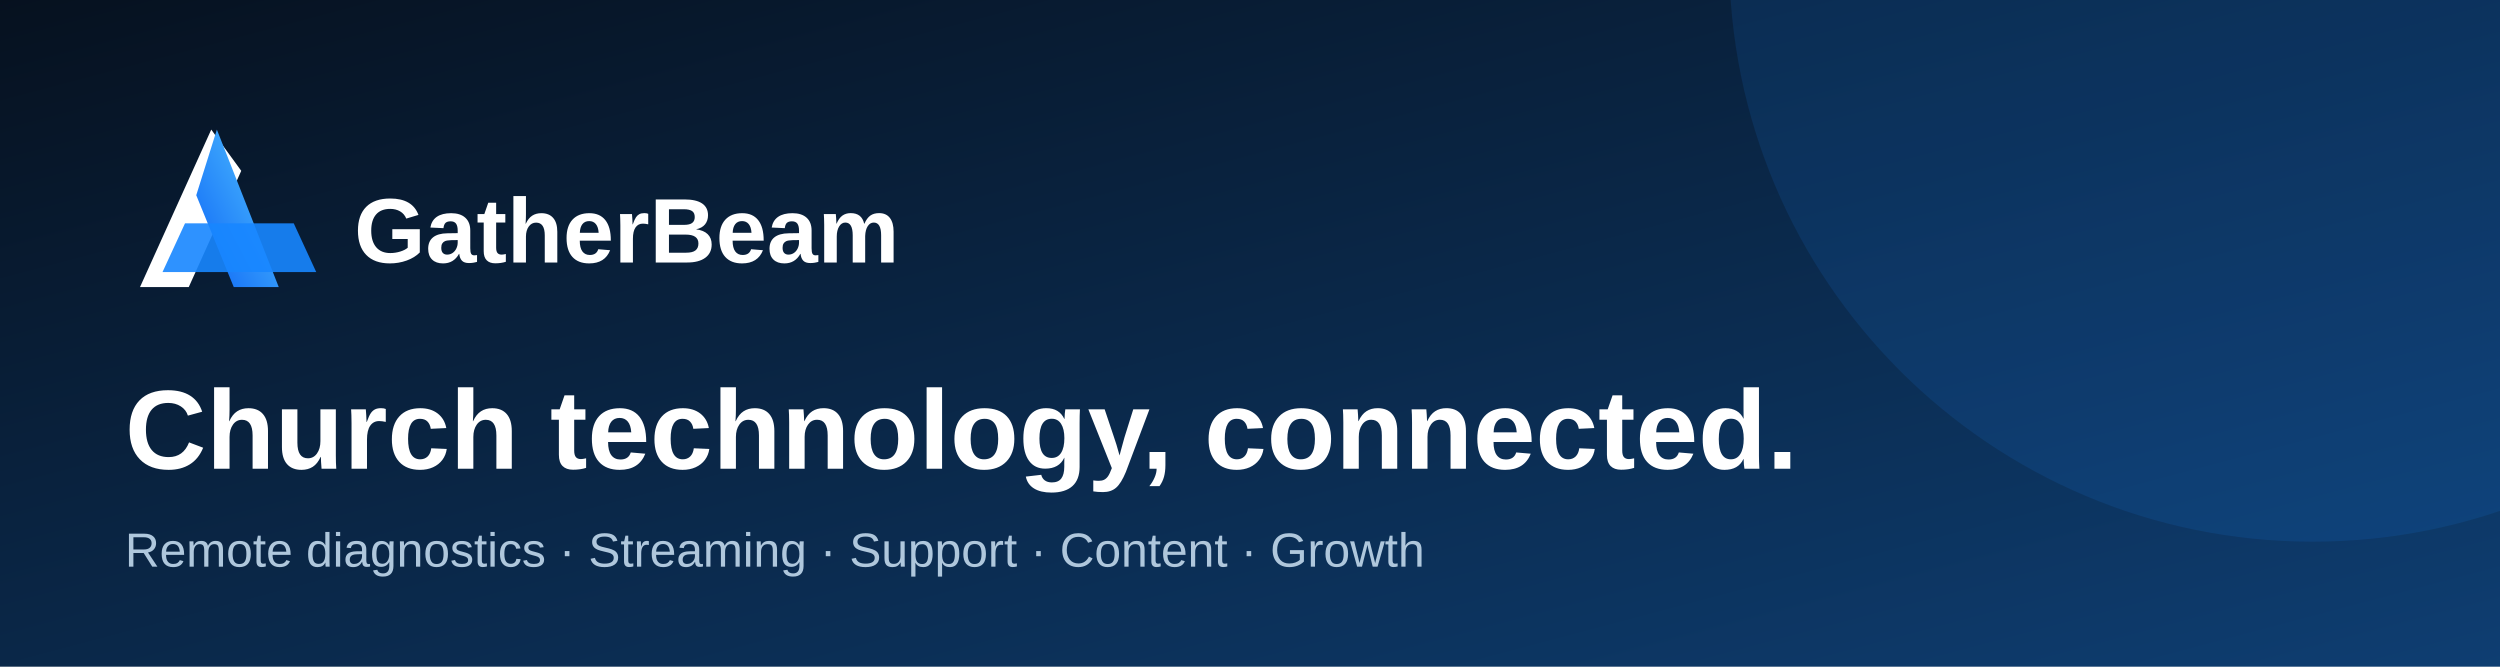
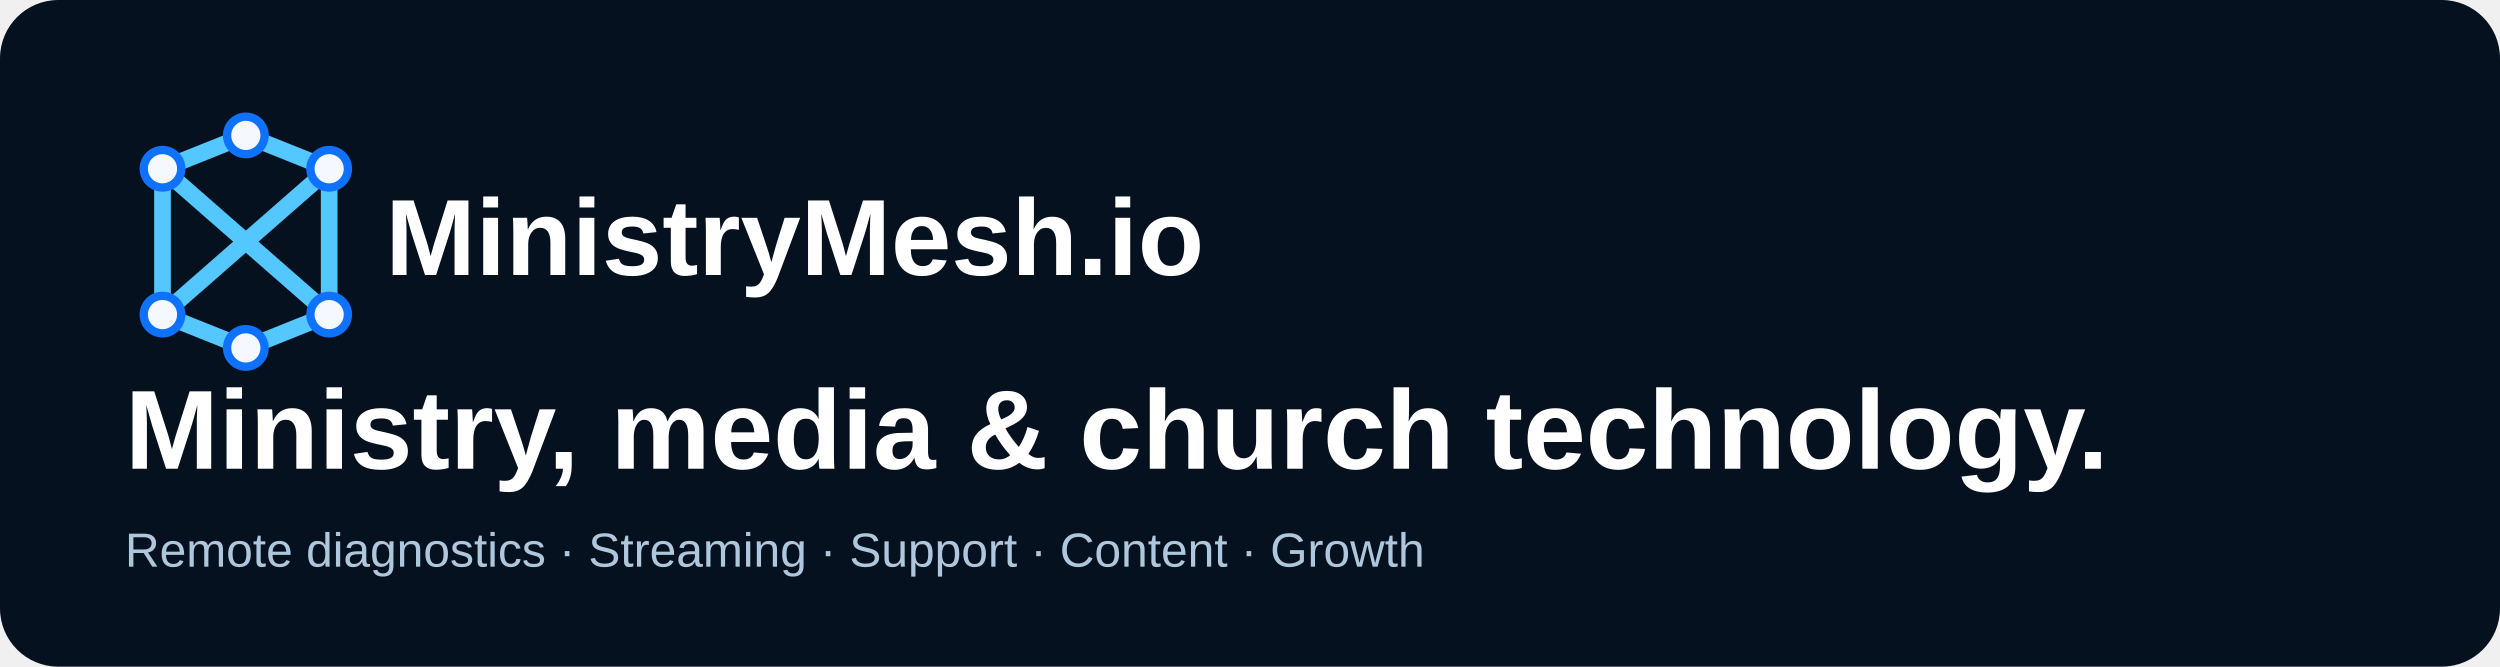
- <svg xmlns="http://www.w3.org/2000/svg" viewBox="0 0 1200 320">
-   <defs>
-     <linearGradient id="b" x1="0" y1="0" x2="1" y2="1">
-       <stop stop-color="#06111F" />
-       <stop offset="1" stop-color="#0E3E72" />
-     </linearGradient>
-     <linearGradient id="g" x1="0" y1="1" x2="1" y2="0">
-       <stop stop-color="#0B63F6" />
-       <stop offset="1" stop-color="#55C7FF" />
-     </linearGradient>
-   </defs>
-   <rect width="1200" height="320" fill="url(#b)" />
-   <circle cx="1110" cy="-20" r="280" fill="#1786FF" opacity=".12" />
-   <g transform="translate(60 55) scale(.9)">
-     <path d="M46 8 8 92h26l28-62z" fill="#fff" />
-     <path d="M49 8 82 92H58L38 43z" fill="url(#g)" />
-     <path d="M32 58h58l12 26H20z" fill="#1786FF" opacity=".9" />
+ <svg xmlns="http://www.w3.org/2000/svg" viewBox="0 0 1200 320" role="img" aria-label="MinistryMesh email header">
+   <rect width="1200" height="320" rx="28" fill="#06111F" />
+   <g transform="translate(60 55)">
+     <path d="M18 26 58 10l40 16M18 26v70m80-70v70M18 96l40 16 40-16M18 26l80 70M98 26 18 96" fill="none" stroke="#55C7FF" stroke-width="8" stroke-linecap="round" />
+     <g fill="#F5F9FF" stroke="#0F72FF" stroke-width="4">
+       <circle cx="18" cy="26" r="9" />
+       <circle cx="58" cy="10" r="9" />
+       <circle cx="98" cy="26" r="9" />
+       <circle cx="18" cy="96" r="9" />
+       <circle cx="58" cy="112" r="9" />
+       <circle cx="98" cy="96" r="9" />
+     </g>
  </g>
-   <text x="170" y="126" fill="#fff" font-family="Arial" font-size="44" font-weight="700">GatherBeam</text>
-   <text x="60" y="225" fill="#fff" font-family="Arial" font-size="54" font-weight="800">Church technology, connected.</text>
+   <text x="185" y="132" fill="#fff" font-family="Arial" font-size="52" font-weight="700">MinistryMesh.io</text>
+   <text x="60" y="225" fill="#fff" font-family="Arial" font-size="54" font-weight="800">Ministry, media &amp; church technology.</text>
  <text x="60" y="272" fill="#AFC7DC" font-family="Arial" font-size="23">Remote diagnostics · Streaming · Support · Content · Growth</text>
</svg>
